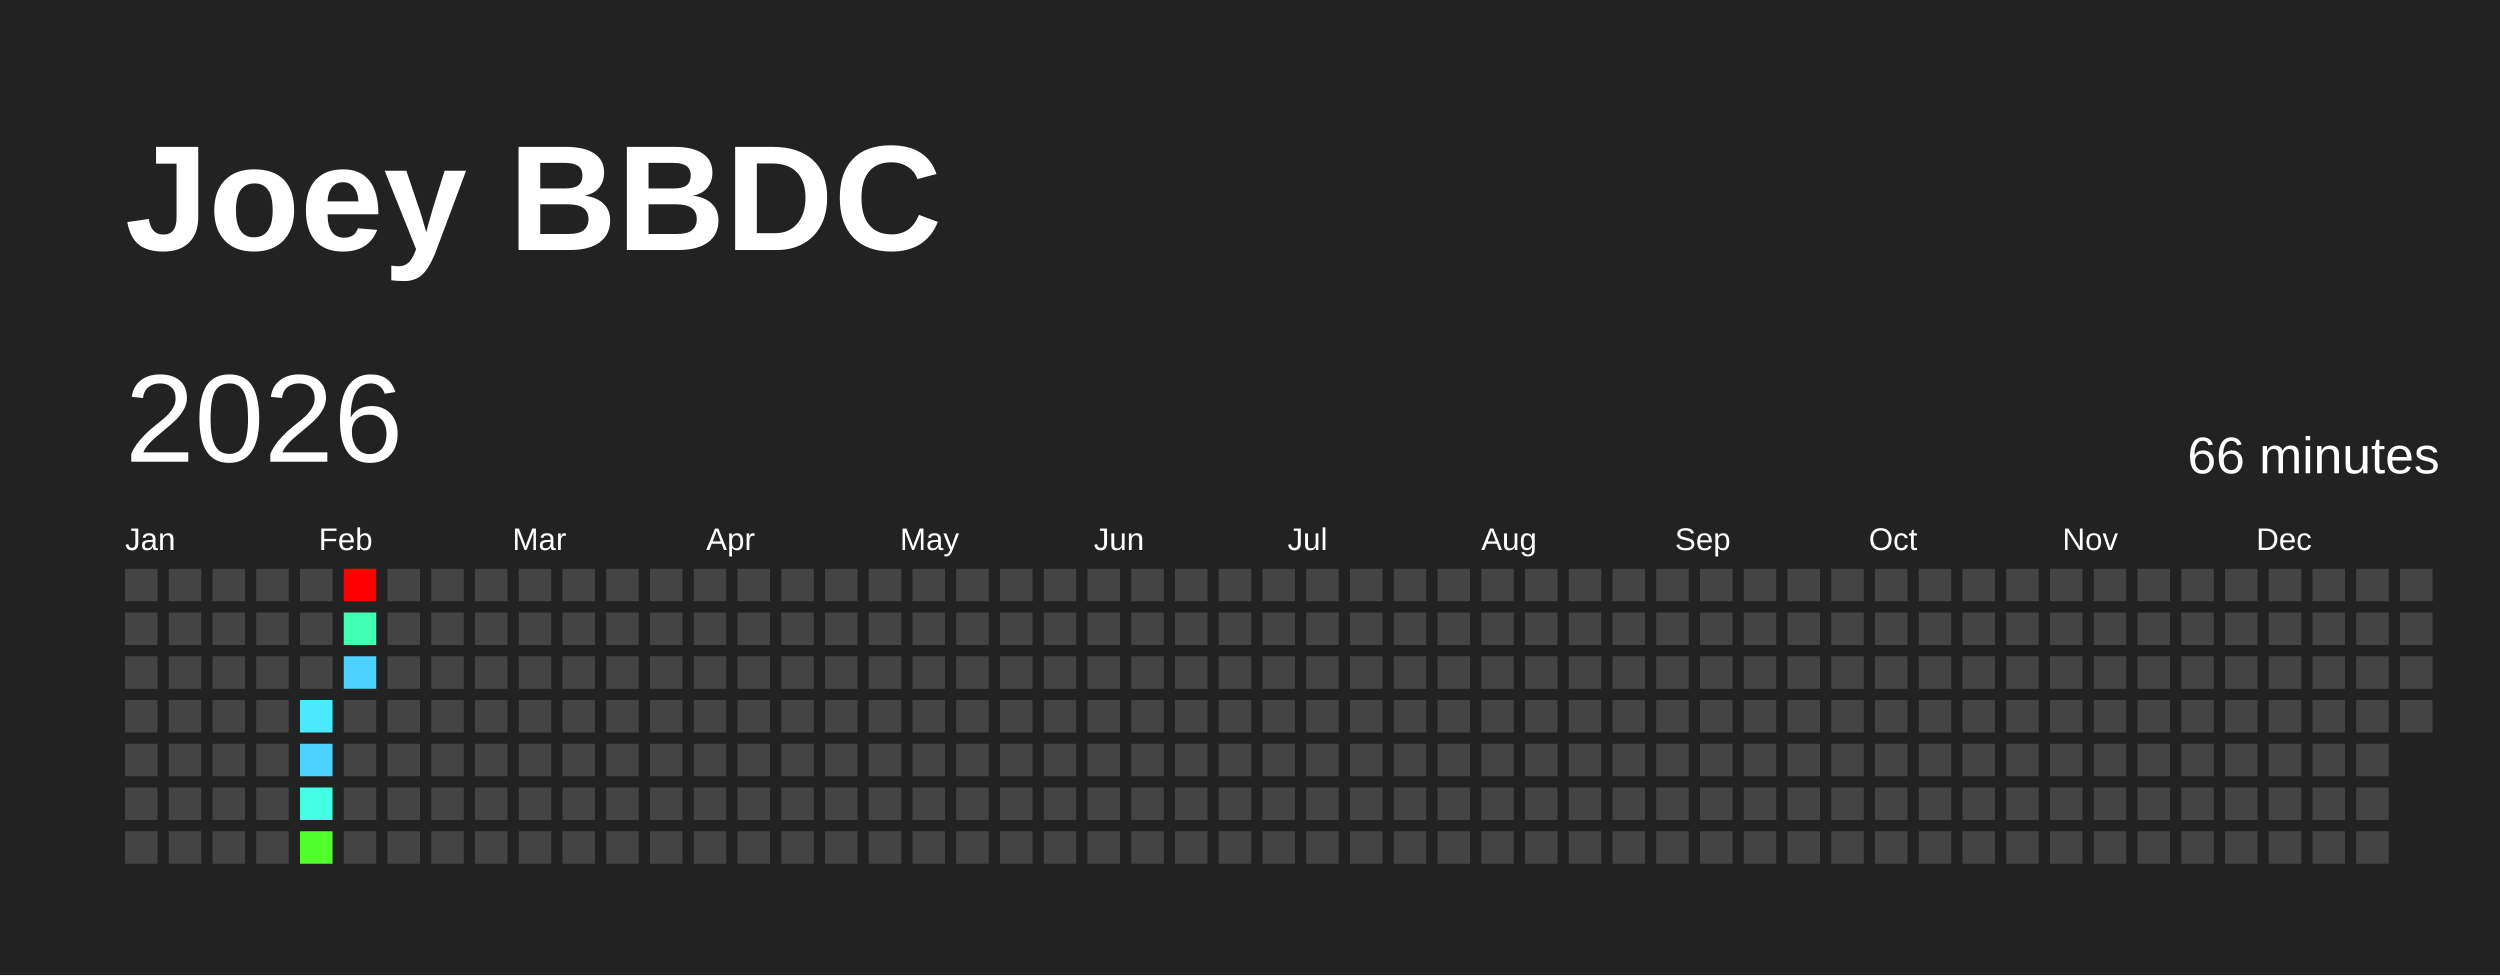
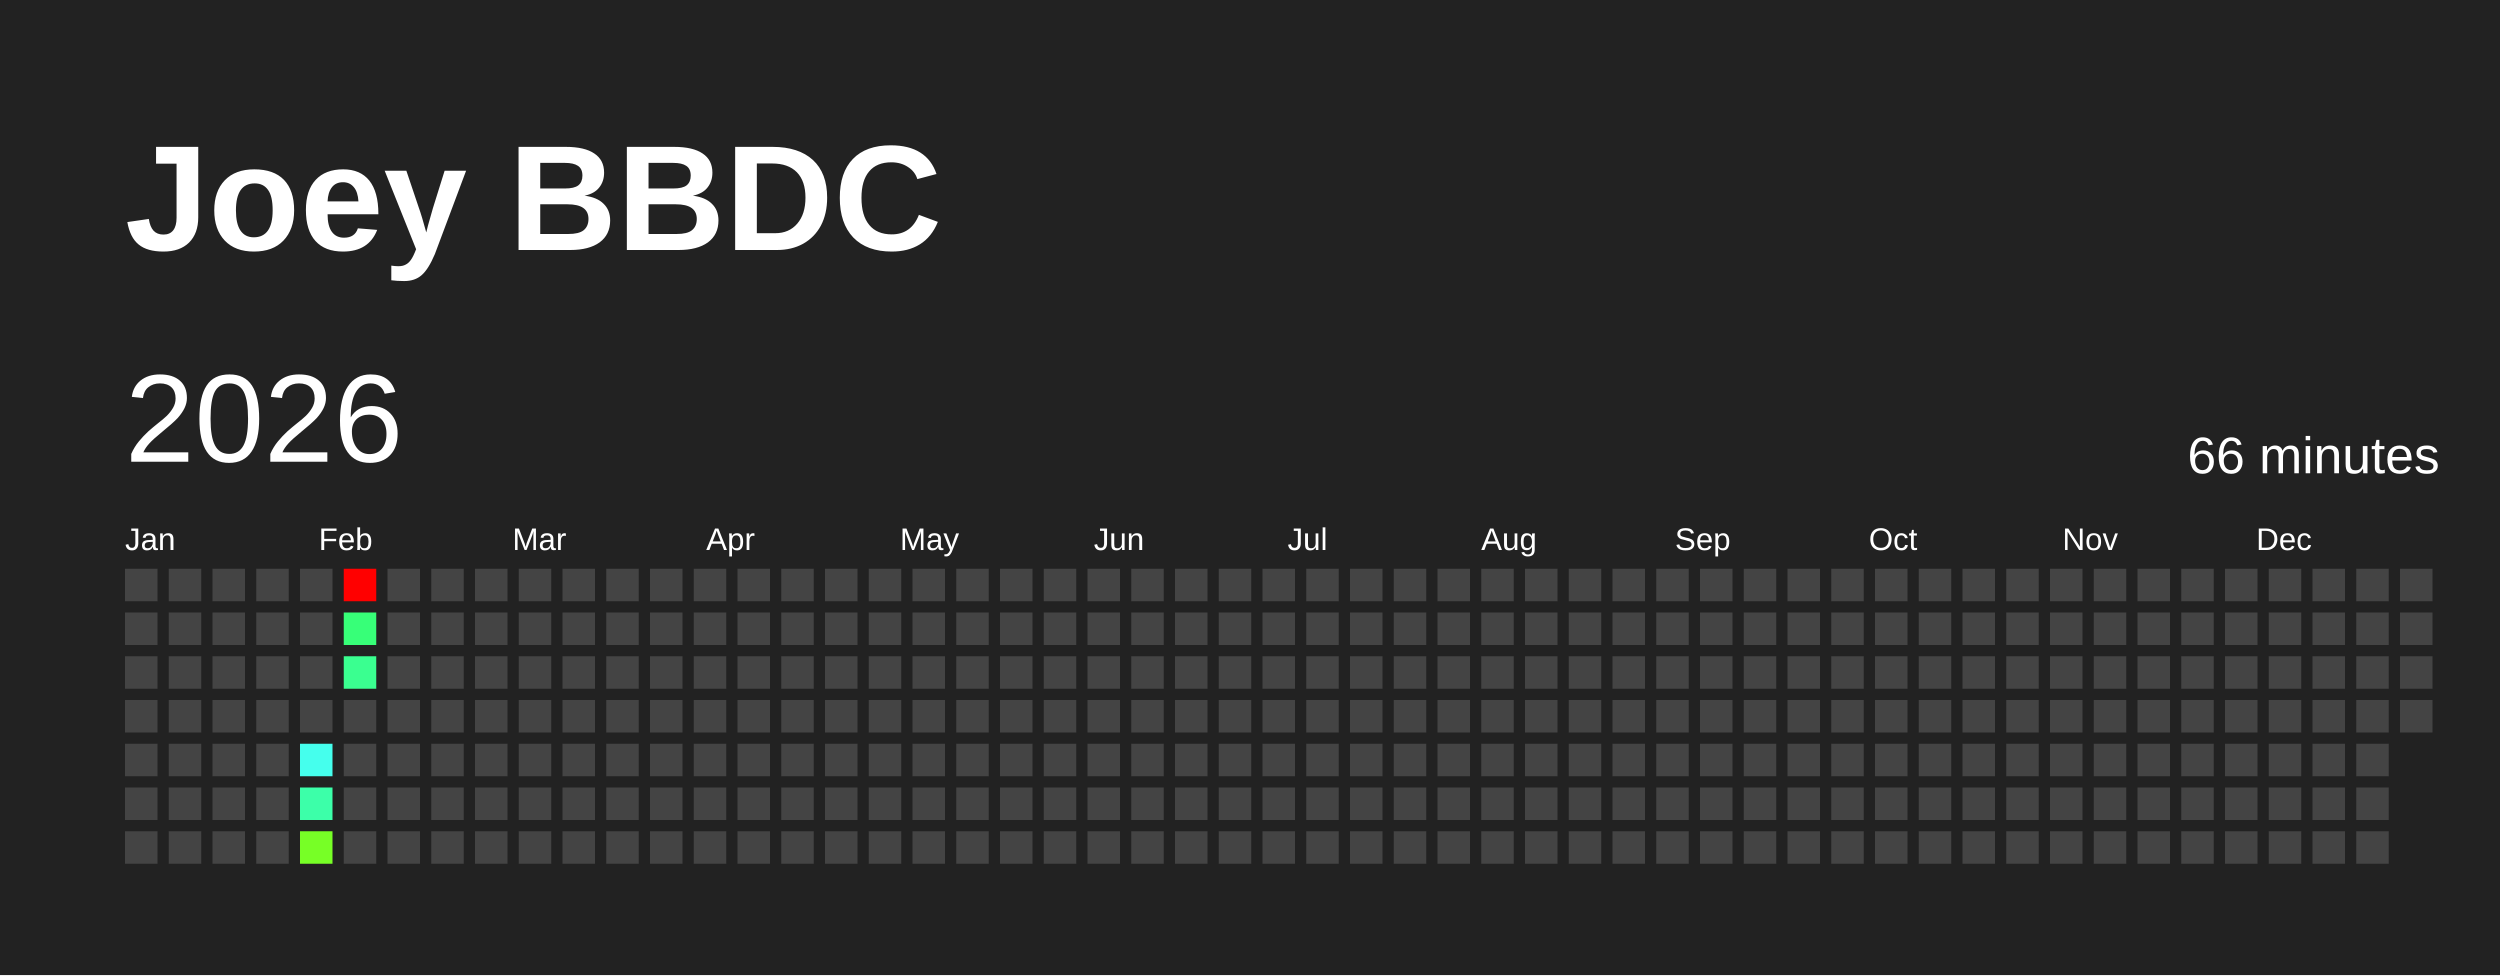
<svg xmlns="http://www.w3.org/2000/svg" baseProfile="full" height="78mm" version="1.1" viewBox="0,0,200,78" width="200mm">
  <defs />
  <rect fill="#222222" height="78" width="200" x="0" y="0" />
  <text fill="#FFFFFF" style="font-size:12px; font-family:Arial; font-weight:bold;" x="10" y="20">Joey BBDC</text>
  <text dominant-baseline="hanging" fill="#FFFFFF" style="font-size:10.0px; font-family:Arial;" x="10" y="30">2026</text>
  <text dominant-baseline="hanging" fill="#FFFFFF" style="font-size:4.125px; font-family:Arial;" x="175" y="35">66 minutes</text>
  <text fill="#FFFFFF" style="font-size:2.5px; font-family:Arial" x="10.0" y="44">Jan</text>
  <text fill="#FFFFFF" style="font-size:2.5px; font-family:Arial" x="25.5" y="44">Feb</text>
  <text fill="#FFFFFF" style="font-size:2.5px; font-family:Arial" x="41.0" y="44">Mar</text>
  <text fill="#FFFFFF" style="font-size:2.5px; font-family:Arial" x="56.5" y="44">Apr</text>
  <text fill="#FFFFFF" style="font-size:2.5px; font-family:Arial" x="72.0" y="44">May</text>
  <text fill="#FFFFFF" style="font-size:2.5px; font-family:Arial" x="87.5" y="44">Jun</text>
  <text fill="#FFFFFF" style="font-size:2.5px; font-family:Arial" x="103.0" y="44">Jul</text>
  <text fill="#FFFFFF" style="font-size:2.5px; font-family:Arial" x="118.5" y="44">Aug</text>
  <text fill="#FFFFFF" style="font-size:2.5px; font-family:Arial" x="134.0" y="44">Sep</text>
  <text fill="#FFFFFF" style="font-size:2.5px; font-family:Arial" x="149.5" y="44">Oct</text>
  <text fill="#FFFFFF" style="font-size:2.5px; font-family:Arial" x="165.0" y="44">Nov</text>
  <text fill="#FFFFFF" style="font-size:2.5px; font-family:Arial" x="180.5" y="44">Dec</text>
  <rect fill="#444444" height="2.6" width="2.6" x="10.0" y="45.5" />
  <rect fill="#444444" height="2.6" width="2.6" x="10.0" y="49.0" />
  <rect fill="#444444" height="2.6" width="2.6" x="10.0" y="52.5" />
  <rect fill="#444444" height="2.6" width="2.6" x="10.0" y="56.0" />
  <rect fill="#444444" height="2.6" width="2.6" x="10.0" y="59.5" />
  <rect fill="#444444" height="2.6" width="2.6" x="10.0" y="63.0" />
  <rect fill="#444444" height="2.6" width="2.6" x="10.0" y="66.5" />
  <rect fill="#444444" height="2.6" width="2.6" x="13.5" y="45.5" />
  <rect fill="#444444" height="2.6" width="2.6" x="13.5" y="49.0" />
  <rect fill="#444444" height="2.6" width="2.6" x="13.5" y="52.5" />
  <rect fill="#444444" height="2.6" width="2.6" x="13.5" y="56.0" />
  <rect fill="#444444" height="2.6" width="2.6" x="13.5" y="59.5" />
  <rect fill="#444444" height="2.6" width="2.6" x="13.5" y="63.0" />
  <rect fill="#444444" height="2.6" width="2.6" x="13.5" y="66.5" />
  <rect fill="#444444" height="2.6" width="2.6" x="17.0" y="45.5" />
  <rect fill="#444444" height="2.6" width="2.6" x="17.0" y="49.0" />
  <rect fill="#444444" height="2.6" width="2.6" x="17.0" y="52.5" />
  <rect fill="#444444" height="2.6" width="2.6" x="17.0" y="56.0" />
  <rect fill="#444444" height="2.6" width="2.6" x="17.0" y="59.5" />
  <rect fill="#444444" height="2.6" width="2.6" x="17.0" y="63.0" />
  <rect fill="#444444" height="2.6" width="2.6" x="17.0" y="66.5" />
  <rect fill="#444444" height="2.6" width="2.6" x="20.5" y="45.5" />
  <rect fill="#444444" height="2.6" width="2.6" x="20.5" y="49.0" />
  <rect fill="#444444" height="2.6" width="2.6" x="20.5" y="52.5" />
  <rect fill="#444444" height="2.6" width="2.6" x="20.5" y="56.0" />
  <rect fill="#444444" height="2.6" width="2.6" x="20.5" y="59.5" />
  <rect fill="#444444" height="2.6" width="2.6" x="20.5" y="63.0" />
  <rect fill="#444444" height="2.6" width="2.6" x="20.5" y="66.5" />
  <rect fill="#444444" height="2.6" width="2.6" x="24.0" y="45.5" />
  <rect fill="#444444" height="2.6" width="2.6" x="24.0" y="49.0" />
  <rect fill="#444444" height="2.6" width="2.6" x="24.0" y="52.5" />
-   <rect fill="#4ae9ff" height="2.6" width="2.6" x="24.0" y="56.0" />
-   <rect fill="#4dd2ff" height="2.6" width="2.6" x="24.0" y="59.5" />
-   <rect fill="#44ffe5" height="2.6" width="2.6" x="24.0" y="63.0" />
-   <rect fill="#51ff2b" height="2.6" width="2.6" x="24.0" y="66.5" />
+   <rect fill="#444444" height="2.6" width="2.6" x="24.0" y="56.0" />
+   <rect fill="#45ffed" height="2.6" width="2.6" x="24.0" y="59.5" />
+   <rect fill="#3cffa9" height="2.6" width="2.6" x="24.0" y="63.0" />
+   <rect fill="#77ff26" height="2.6" width="2.6" x="24.0" y="66.5" />
  <rect fill="red" height="2.6" width="2.6" x="27.5" y="45.5" />
-   <rect fill="#3effb2" height="2.6" width="2.6" x="27.5" y="49.0" />
-   <rect fill="#4dd2ff" height="2.6" width="2.6" x="27.5" y="52.5" />
+   <rect fill="#37ff78" height="2.6" width="2.6" x="27.5" y="49.0" />
+   <rect fill="#3aff90" height="2.6" width="2.6" x="27.5" y="52.5" />
  <rect fill="#444444" height="2.6" width="2.6" x="27.5" y="56.0" />
  <rect fill="#444444" height="2.6" width="2.6" x="27.5" y="59.5" />
  <rect fill="#444444" height="2.6" width="2.6" x="27.5" y="63.0" />
  <rect fill="#444444" height="2.6" width="2.6" x="27.5" y="66.5" />
  <rect fill="#444444" height="2.6" width="2.6" x="31.0" y="45.5" />
  <rect fill="#444444" height="2.6" width="2.6" x="31.0" y="49.0" />
  <rect fill="#444444" height="2.6" width="2.6" x="31.0" y="52.5" />
  <rect fill="#444444" height="2.6" width="2.6" x="31.0" y="56.0" />
  <rect fill="#444444" height="2.6" width="2.6" x="31.0" y="59.5" />
  <rect fill="#444444" height="2.6" width="2.6" x="31.0" y="63.0" />
  <rect fill="#444444" height="2.6" width="2.6" x="31.0" y="66.5" />
  <rect fill="#444444" height="2.6" width="2.6" x="34.5" y="45.5" />
  <rect fill="#444444" height="2.6" width="2.6" x="34.5" y="49.0" />
  <rect fill="#444444" height="2.6" width="2.6" x="34.5" y="52.5" />
  <rect fill="#444444" height="2.6" width="2.6" x="34.5" y="56.0" />
  <rect fill="#444444" height="2.6" width="2.6" x="34.5" y="59.5" />
  <rect fill="#444444" height="2.6" width="2.6" x="34.5" y="63.0" />
  <rect fill="#444444" height="2.6" width="2.6" x="34.5" y="66.5" />
  <rect fill="#444444" height="2.6" width="2.6" x="38.0" y="45.5" />
  <rect fill="#444444" height="2.6" width="2.6" x="38.0" y="49.0" />
  <rect fill="#444444" height="2.6" width="2.6" x="38.0" y="52.5" />
  <rect fill="#444444" height="2.6" width="2.6" x="38.0" y="56.0" />
  <rect fill="#444444" height="2.6" width="2.6" x="38.0" y="59.5" />
  <rect fill="#444444" height="2.6" width="2.6" x="38.0" y="63.0" />
  <rect fill="#444444" height="2.6" width="2.6" x="38.0" y="66.5" />
  <rect fill="#444444" height="2.6" width="2.6" x="41.5" y="45.5" />
  <rect fill="#444444" height="2.6" width="2.6" x="41.5" y="49.0" />
  <rect fill="#444444" height="2.6" width="2.6" x="41.5" y="52.5" />
  <rect fill="#444444" height="2.6" width="2.6" x="41.5" y="56.0" />
  <rect fill="#444444" height="2.6" width="2.6" x="41.5" y="59.5" />
  <rect fill="#444444" height="2.6" width="2.6" x="41.5" y="63.0" />
  <rect fill="#444444" height="2.6" width="2.6" x="41.5" y="66.5" />
  <rect fill="#444444" height="2.6" width="2.6" x="45.0" y="45.5" />
  <rect fill="#444444" height="2.6" width="2.6" x="45.0" y="49.0" />
  <rect fill="#444444" height="2.6" width="2.6" x="45.0" y="52.5" />
  <rect fill="#444444" height="2.6" width="2.6" x="45.0" y="56.0" />
  <rect fill="#444444" height="2.6" width="2.6" x="45.0" y="59.5" />
  <rect fill="#444444" height="2.6" width="2.6" x="45.0" y="63.0" />
  <rect fill="#444444" height="2.6" width="2.6" x="45.0" y="66.5" />
  <rect fill="#444444" height="2.6" width="2.6" x="48.5" y="45.5" />
  <rect fill="#444444" height="2.6" width="2.6" x="48.5" y="49.0" />
  <rect fill="#444444" height="2.6" width="2.6" x="48.5" y="52.5" />
  <rect fill="#444444" height="2.6" width="2.6" x="48.5" y="56.0" />
  <rect fill="#444444" height="2.6" width="2.6" x="48.5" y="59.5" />
  <rect fill="#444444" height="2.6" width="2.6" x="48.5" y="63.0" />
  <rect fill="#444444" height="2.6" width="2.6" x="48.5" y="66.5" />
  <rect fill="#444444" height="2.6" width="2.6" x="52.0" y="45.5" />
  <rect fill="#444444" height="2.6" width="2.6" x="52.0" y="49.0" />
  <rect fill="#444444" height="2.6" width="2.6" x="52.0" y="52.5" />
  <rect fill="#444444" height="2.6" width="2.6" x="52.0" y="56.0" />
  <rect fill="#444444" height="2.6" width="2.6" x="52.0" y="59.5" />
  <rect fill="#444444" height="2.6" width="2.6" x="52.0" y="63.0" />
  <rect fill="#444444" height="2.6" width="2.6" x="52.0" y="66.5" />
  <rect fill="#444444" height="2.6" width="2.6" x="55.5" y="45.5" />
  <rect fill="#444444" height="2.6" width="2.6" x="55.5" y="49.0" />
  <rect fill="#444444" height="2.6" width="2.6" x="55.5" y="52.5" />
  <rect fill="#444444" height="2.6" width="2.6" x="55.5" y="56.0" />
  <rect fill="#444444" height="2.6" width="2.6" x="55.5" y="59.5" />
  <rect fill="#444444" height="2.6" width="2.6" x="55.5" y="63.0" />
  <rect fill="#444444" height="2.6" width="2.6" x="55.5" y="66.5" />
  <rect fill="#444444" height="2.6" width="2.6" x="59.0" y="45.5" />
  <rect fill="#444444" height="2.6" width="2.6" x="59.0" y="49.0" />
  <rect fill="#444444" height="2.6" width="2.6" x="59.0" y="52.5" />
  <rect fill="#444444" height="2.6" width="2.6" x="59.0" y="56.0" />
  <rect fill="#444444" height="2.6" width="2.6" x="59.0" y="59.5" />
  <rect fill="#444444" height="2.6" width="2.6" x="59.0" y="63.0" />
  <rect fill="#444444" height="2.6" width="2.6" x="59.0" y="66.5" />
  <rect fill="#444444" height="2.6" width="2.6" x="62.5" y="45.5" />
  <rect fill="#444444" height="2.6" width="2.6" x="62.5" y="49.0" />
  <rect fill="#444444" height="2.6" width="2.6" x="62.5" y="52.5" />
  <rect fill="#444444" height="2.6" width="2.6" x="62.5" y="56.0" />
  <rect fill="#444444" height="2.6" width="2.6" x="62.5" y="59.5" />
  <rect fill="#444444" height="2.6" width="2.6" x="62.5" y="63.0" />
  <rect fill="#444444" height="2.6" width="2.6" x="62.5" y="66.5" />
  <rect fill="#444444" height="2.6" width="2.6" x="66.0" y="45.5" />
  <rect fill="#444444" height="2.6" width="2.6" x="66.0" y="49.0" />
  <rect fill="#444444" height="2.6" width="2.6" x="66.0" y="52.5" />
  <rect fill="#444444" height="2.6" width="2.6" x="66.0" y="56.0" />
  <rect fill="#444444" height="2.6" width="2.6" x="66.0" y="59.5" />
  <rect fill="#444444" height="2.6" width="2.6" x="66.0" y="63.0" />
  <rect fill="#444444" height="2.6" width="2.6" x="66.0" y="66.5" />
  <rect fill="#444444" height="2.6" width="2.6" x="69.5" y="45.5" />
  <rect fill="#444444" height="2.6" width="2.6" x="69.5" y="49.0" />
  <rect fill="#444444" height="2.6" width="2.6" x="69.5" y="52.5" />
  <rect fill="#444444" height="2.6" width="2.6" x="69.5" y="56.0" />
  <rect fill="#444444" height="2.6" width="2.6" x="69.5" y="59.5" />
  <rect fill="#444444" height="2.6" width="2.6" x="69.5" y="63.0" />
  <rect fill="#444444" height="2.6" width="2.6" x="69.5" y="66.5" />
  <rect fill="#444444" height="2.6" width="2.6" x="73.0" y="45.5" />
  <rect fill="#444444" height="2.6" width="2.6" x="73.0" y="49.0" />
  <rect fill="#444444" height="2.6" width="2.6" x="73.0" y="52.5" />
  <rect fill="#444444" height="2.6" width="2.6" x="73.0" y="56.0" />
  <rect fill="#444444" height="2.6" width="2.6" x="73.0" y="59.5" />
  <rect fill="#444444" height="2.6" width="2.6" x="73.0" y="63.0" />
  <rect fill="#444444" height="2.6" width="2.6" x="73.0" y="66.5" />
  <rect fill="#444444" height="2.6" width="2.6" x="76.5" y="45.5" />
  <rect fill="#444444" height="2.6" width="2.6" x="76.5" y="49.0" />
  <rect fill="#444444" height="2.6" width="2.6" x="76.5" y="52.5" />
  <rect fill="#444444" height="2.6" width="2.6" x="76.5" y="56.0" />
  <rect fill="#444444" height="2.6" width="2.6" x="76.5" y="59.5" />
  <rect fill="#444444" height="2.6" width="2.6" x="76.5" y="63.0" />
  <rect fill="#444444" height="2.6" width="2.6" x="76.5" y="66.5" />
  <rect fill="#444444" height="2.6" width="2.6" x="80.0" y="45.5" />
  <rect fill="#444444" height="2.6" width="2.6" x="80.0" y="49.0" />
  <rect fill="#444444" height="2.6" width="2.6" x="80.0" y="52.5" />
  <rect fill="#444444" height="2.6" width="2.6" x="80.0" y="56.0" />
  <rect fill="#444444" height="2.6" width="2.6" x="80.0" y="59.5" />
  <rect fill="#444444" height="2.6" width="2.6" x="80.0" y="63.0" />
  <rect fill="#444444" height="2.6" width="2.6" x="80.0" y="66.5" />
  <rect fill="#444444" height="2.6" width="2.6" x="83.5" y="45.5" />
  <rect fill="#444444" height="2.6" width="2.6" x="83.5" y="49.0" />
  <rect fill="#444444" height="2.6" width="2.6" x="83.5" y="52.5" />
  <rect fill="#444444" height="2.6" width="2.6" x="83.5" y="56.0" />
  <rect fill="#444444" height="2.6" width="2.6" x="83.5" y="59.5" />
  <rect fill="#444444" height="2.6" width="2.6" x="83.5" y="63.0" />
  <rect fill="#444444" height="2.6" width="2.6" x="83.5" y="66.5" />
  <rect fill="#444444" height="2.6" width="2.6" x="87.0" y="45.5" />
  <rect fill="#444444" height="2.6" width="2.6" x="87.0" y="49.0" />
  <rect fill="#444444" height="2.6" width="2.6" x="87.0" y="52.5" />
  <rect fill="#444444" height="2.6" width="2.6" x="87.0" y="56.0" />
  <rect fill="#444444" height="2.6" width="2.6" x="87.0" y="59.5" />
  <rect fill="#444444" height="2.6" width="2.6" x="87.0" y="63.0" />
  <rect fill="#444444" height="2.6" width="2.6" x="87.0" y="66.5" />
  <rect fill="#444444" height="2.6" width="2.6" x="90.5" y="45.5" />
  <rect fill="#444444" height="2.6" width="2.6" x="90.5" y="49.0" />
  <rect fill="#444444" height="2.6" width="2.6" x="90.5" y="52.5" />
  <rect fill="#444444" height="2.6" width="2.6" x="90.5" y="56.0" />
  <rect fill="#444444" height="2.6" width="2.6" x="90.5" y="59.5" />
  <rect fill="#444444" height="2.6" width="2.6" x="90.5" y="63.0" />
  <rect fill="#444444" height="2.6" width="2.6" x="90.5" y="66.5" />
  <rect fill="#444444" height="2.6" width="2.6" x="94.0" y="45.5" />
  <rect fill="#444444" height="2.6" width="2.6" x="94.0" y="49.0" />
  <rect fill="#444444" height="2.6" width="2.6" x="94.0" y="52.5" />
  <rect fill="#444444" height="2.6" width="2.6" x="94.0" y="56.0" />
  <rect fill="#444444" height="2.6" width="2.6" x="94.0" y="59.5" />
  <rect fill="#444444" height="2.6" width="2.6" x="94.0" y="63.0" />
  <rect fill="#444444" height="2.6" width="2.6" x="94.0" y="66.5" />
  <rect fill="#444444" height="2.6" width="2.6" x="97.5" y="45.5" />
  <rect fill="#444444" height="2.6" width="2.6" x="97.5" y="49.0" />
  <rect fill="#444444" height="2.6" width="2.6" x="97.5" y="52.5" />
  <rect fill="#444444" height="2.6" width="2.6" x="97.5" y="56.0" />
  <rect fill="#444444" height="2.6" width="2.6" x="97.5" y="59.5" />
  <rect fill="#444444" height="2.6" width="2.6" x="97.5" y="63.0" />
  <rect fill="#444444" height="2.6" width="2.6" x="97.5" y="66.5" />
  <rect fill="#444444" height="2.6" width="2.6" x="101.0" y="45.5" />
  <rect fill="#444444" height="2.6" width="2.6" x="101.0" y="49.0" />
  <rect fill="#444444" height="2.6" width="2.6" x="101.0" y="52.5" />
  <rect fill="#444444" height="2.6" width="2.6" x="101.0" y="56.0" />
  <rect fill="#444444" height="2.6" width="2.6" x="101.0" y="59.5" />
  <rect fill="#444444" height="2.6" width="2.6" x="101.0" y="63.0" />
  <rect fill="#444444" height="2.6" width="2.6" x="101.0" y="66.5" />
  <rect fill="#444444" height="2.6" width="2.6" x="104.5" y="45.5" />
  <rect fill="#444444" height="2.6" width="2.6" x="104.5" y="49.0" />
  <rect fill="#444444" height="2.6" width="2.6" x="104.5" y="52.5" />
  <rect fill="#444444" height="2.6" width="2.6" x="104.5" y="56.0" />
  <rect fill="#444444" height="2.6" width="2.6" x="104.5" y="59.5" />
  <rect fill="#444444" height="2.6" width="2.6" x="104.5" y="63.0" />
  <rect fill="#444444" height="2.6" width="2.6" x="104.5" y="66.5" />
  <rect fill="#444444" height="2.6" width="2.6" x="108.0" y="45.5" />
  <rect fill="#444444" height="2.6" width="2.6" x="108.0" y="49.0" />
  <rect fill="#444444" height="2.6" width="2.6" x="108.0" y="52.5" />
  <rect fill="#444444" height="2.6" width="2.6" x="108.0" y="56.0" />
  <rect fill="#444444" height="2.6" width="2.6" x="108.0" y="59.5" />
  <rect fill="#444444" height="2.6" width="2.6" x="108.0" y="63.0" />
  <rect fill="#444444" height="2.6" width="2.6" x="108.0" y="66.5" />
  <rect fill="#444444" height="2.6" width="2.6" x="111.5" y="45.5" />
  <rect fill="#444444" height="2.6" width="2.6" x="111.5" y="49.0" />
  <rect fill="#444444" height="2.6" width="2.6" x="111.5" y="52.5" />
  <rect fill="#444444" height="2.6" width="2.6" x="111.5" y="56.0" />
  <rect fill="#444444" height="2.6" width="2.6" x="111.5" y="59.5" />
  <rect fill="#444444" height="2.6" width="2.6" x="111.5" y="63.0" />
  <rect fill="#444444" height="2.6" width="2.6" x="111.5" y="66.5" />
  <rect fill="#444444" height="2.6" width="2.6" x="115.0" y="45.5" />
  <rect fill="#444444" height="2.6" width="2.6" x="115.0" y="49.0" />
  <rect fill="#444444" height="2.6" width="2.6" x="115.0" y="52.5" />
  <rect fill="#444444" height="2.6" width="2.6" x="115.0" y="56.0" />
  <rect fill="#444444" height="2.6" width="2.6" x="115.0" y="59.5" />
  <rect fill="#444444" height="2.6" width="2.6" x="115.0" y="63.0" />
  <rect fill="#444444" height="2.6" width="2.6" x="115.0" y="66.5" />
  <rect fill="#444444" height="2.6" width="2.6" x="118.5" y="45.5" />
  <rect fill="#444444" height="2.6" width="2.6" x="118.5" y="49.0" />
  <rect fill="#444444" height="2.6" width="2.6" x="118.5" y="52.5" />
  <rect fill="#444444" height="2.6" width="2.6" x="118.5" y="56.0" />
  <rect fill="#444444" height="2.6" width="2.6" x="118.5" y="59.5" />
  <rect fill="#444444" height="2.6" width="2.6" x="118.5" y="63.0" />
  <rect fill="#444444" height="2.6" width="2.6" x="118.5" y="66.5" />
  <rect fill="#444444" height="2.6" width="2.6" x="122.0" y="45.5" />
  <rect fill="#444444" height="2.6" width="2.6" x="122.0" y="49.0" />
  <rect fill="#444444" height="2.6" width="2.6" x="122.0" y="52.5" />
  <rect fill="#444444" height="2.6" width="2.6" x="122.0" y="56.0" />
  <rect fill="#444444" height="2.6" width="2.6" x="122.0" y="59.5" />
  <rect fill="#444444" height="2.6" width="2.6" x="122.0" y="63.0" />
  <rect fill="#444444" height="2.6" width="2.6" x="122.0" y="66.5" />
  <rect fill="#444444" height="2.6" width="2.6" x="125.5" y="45.5" />
  <rect fill="#444444" height="2.6" width="2.6" x="125.5" y="49.0" />
  <rect fill="#444444" height="2.6" width="2.6" x="125.5" y="52.5" />
  <rect fill="#444444" height="2.6" width="2.6" x="125.5" y="56.0" />
  <rect fill="#444444" height="2.6" width="2.6" x="125.5" y="59.5" />
  <rect fill="#444444" height="2.6" width="2.6" x="125.5" y="63.0" />
  <rect fill="#444444" height="2.6" width="2.6" x="125.5" y="66.5" />
  <rect fill="#444444" height="2.6" width="2.6" x="129.0" y="45.5" />
  <rect fill="#444444" height="2.6" width="2.6" x="129.0" y="49.0" />
  <rect fill="#444444" height="2.6" width="2.6" x="129.0" y="52.5" />
  <rect fill="#444444" height="2.6" width="2.6" x="129.0" y="56.0" />
  <rect fill="#444444" height="2.6" width="2.6" x="129.0" y="59.5" />
  <rect fill="#444444" height="2.6" width="2.6" x="129.0" y="63.0" />
  <rect fill="#444444" height="2.6" width="2.6" x="129.0" y="66.5" />
  <rect fill="#444444" height="2.6" width="2.6" x="132.5" y="45.5" />
  <rect fill="#444444" height="2.6" width="2.6" x="132.5" y="49.0" />
  <rect fill="#444444" height="2.6" width="2.6" x="132.5" y="52.5" />
  <rect fill="#444444" height="2.6" width="2.6" x="132.5" y="56.0" />
  <rect fill="#444444" height="2.6" width="2.6" x="132.5" y="59.5" />
  <rect fill="#444444" height="2.6" width="2.6" x="132.5" y="63.0" />
  <rect fill="#444444" height="2.6" width="2.6" x="132.5" y="66.5" />
  <rect fill="#444444" height="2.6" width="2.6" x="136.0" y="45.5" />
  <rect fill="#444444" height="2.6" width="2.6" x="136.0" y="49.0" />
  <rect fill="#444444" height="2.6" width="2.6" x="136.0" y="52.5" />
  <rect fill="#444444" height="2.6" width="2.6" x="136.0" y="56.0" />
  <rect fill="#444444" height="2.6" width="2.6" x="136.0" y="59.5" />
  <rect fill="#444444" height="2.6" width="2.6" x="136.0" y="63.0" />
  <rect fill="#444444" height="2.6" width="2.6" x="136.0" y="66.5" />
  <rect fill="#444444" height="2.6" width="2.6" x="139.5" y="45.5" />
  <rect fill="#444444" height="2.6" width="2.6" x="139.5" y="49.0" />
  <rect fill="#444444" height="2.6" width="2.6" x="139.5" y="52.5" />
  <rect fill="#444444" height="2.6" width="2.6" x="139.5" y="56.0" />
  <rect fill="#444444" height="2.6" width="2.6" x="139.5" y="59.5" />
  <rect fill="#444444" height="2.6" width="2.6" x="139.5" y="63.0" />
  <rect fill="#444444" height="2.6" width="2.6" x="139.5" y="66.5" />
  <rect fill="#444444" height="2.6" width="2.6" x="143.0" y="45.5" />
  <rect fill="#444444" height="2.6" width="2.6" x="143.0" y="49.0" />
  <rect fill="#444444" height="2.6" width="2.6" x="143.0" y="52.5" />
  <rect fill="#444444" height="2.6" width="2.6" x="143.0" y="56.0" />
  <rect fill="#444444" height="2.6" width="2.6" x="143.0" y="59.5" />
  <rect fill="#444444" height="2.6" width="2.6" x="143.0" y="63.0" />
  <rect fill="#444444" height="2.6" width="2.6" x="143.0" y="66.5" />
  <rect fill="#444444" height="2.6" width="2.6" x="146.5" y="45.5" />
  <rect fill="#444444" height="2.6" width="2.6" x="146.5" y="49.0" />
  <rect fill="#444444" height="2.6" width="2.6" x="146.5" y="52.5" />
  <rect fill="#444444" height="2.6" width="2.6" x="146.5" y="56.0" />
  <rect fill="#444444" height="2.6" width="2.6" x="146.5" y="59.5" />
  <rect fill="#444444" height="2.6" width="2.6" x="146.5" y="63.0" />
  <rect fill="#444444" height="2.6" width="2.6" x="146.5" y="66.5" />
  <rect fill="#444444" height="2.6" width="2.6" x="150.0" y="45.5" />
  <rect fill="#444444" height="2.6" width="2.6" x="150.0" y="49.0" />
  <rect fill="#444444" height="2.6" width="2.6" x="150.0" y="52.5" />
  <rect fill="#444444" height="2.6" width="2.6" x="150.0" y="56.0" />
  <rect fill="#444444" height="2.6" width="2.6" x="150.0" y="59.5" />
  <rect fill="#444444" height="2.6" width="2.6" x="150.0" y="63.0" />
  <rect fill="#444444" height="2.6" width="2.6" x="150.0" y="66.5" />
  <rect fill="#444444" height="2.6" width="2.6" x="153.5" y="45.5" />
  <rect fill="#444444" height="2.6" width="2.6" x="153.5" y="49.0" />
  <rect fill="#444444" height="2.6" width="2.6" x="153.5" y="52.5" />
  <rect fill="#444444" height="2.6" width="2.6" x="153.5" y="56.0" />
  <rect fill="#444444" height="2.6" width="2.6" x="153.5" y="59.5" />
  <rect fill="#444444" height="2.6" width="2.6" x="153.5" y="63.0" />
  <rect fill="#444444" height="2.6" width="2.6" x="153.5" y="66.5" />
  <rect fill="#444444" height="2.6" width="2.6" x="157.0" y="45.5" />
  <rect fill="#444444" height="2.6" width="2.6" x="157.0" y="49.0" />
  <rect fill="#444444" height="2.6" width="2.6" x="157.0" y="52.5" />
  <rect fill="#444444" height="2.6" width="2.6" x="157.0" y="56.0" />
  <rect fill="#444444" height="2.6" width="2.6" x="157.0" y="59.5" />
  <rect fill="#444444" height="2.6" width="2.6" x="157.0" y="63.0" />
  <rect fill="#444444" height="2.6" width="2.6" x="157.0" y="66.5" />
  <rect fill="#444444" height="2.6" width="2.6" x="160.5" y="45.5" />
  <rect fill="#444444" height="2.6" width="2.6" x="160.5" y="49.0" />
  <rect fill="#444444" height="2.6" width="2.6" x="160.5" y="52.5" />
  <rect fill="#444444" height="2.6" width="2.6" x="160.5" y="56.0" />
  <rect fill="#444444" height="2.6" width="2.6" x="160.5" y="59.5" />
  <rect fill="#444444" height="2.6" width="2.6" x="160.5" y="63.0" />
  <rect fill="#444444" height="2.6" width="2.6" x="160.5" y="66.5" />
  <rect fill="#444444" height="2.6" width="2.6" x="164.0" y="45.5" />
  <rect fill="#444444" height="2.6" width="2.6" x="164.0" y="49.0" />
  <rect fill="#444444" height="2.6" width="2.6" x="164.0" y="52.5" />
  <rect fill="#444444" height="2.6" width="2.6" x="164.0" y="56.0" />
  <rect fill="#444444" height="2.6" width="2.6" x="164.0" y="59.5" />
  <rect fill="#444444" height="2.6" width="2.6" x="164.0" y="63.0" />
  <rect fill="#444444" height="2.6" width="2.6" x="164.0" y="66.5" />
  <rect fill="#444444" height="2.6" width="2.6" x="167.5" y="45.5" />
  <rect fill="#444444" height="2.6" width="2.6" x="167.5" y="49.0" />
  <rect fill="#444444" height="2.6" width="2.6" x="167.5" y="52.5" />
  <rect fill="#444444" height="2.6" width="2.6" x="167.5" y="56.0" />
  <rect fill="#444444" height="2.6" width="2.6" x="167.5" y="59.5" />
  <rect fill="#444444" height="2.6" width="2.6" x="167.5" y="63.0" />
  <rect fill="#444444" height="2.6" width="2.6" x="167.5" y="66.5" />
  <rect fill="#444444" height="2.6" width="2.6" x="171.0" y="45.5" />
  <rect fill="#444444" height="2.6" width="2.6" x="171.0" y="49.0" />
  <rect fill="#444444" height="2.6" width="2.6" x="171.0" y="52.5" />
  <rect fill="#444444" height="2.6" width="2.6" x="171.0" y="56.0" />
  <rect fill="#444444" height="2.6" width="2.6" x="171.0" y="59.5" />
  <rect fill="#444444" height="2.6" width="2.6" x="171.0" y="63.0" />
  <rect fill="#444444" height="2.6" width="2.6" x="171.0" y="66.5" />
  <rect fill="#444444" height="2.6" width="2.6" x="174.5" y="45.5" />
  <rect fill="#444444" height="2.6" width="2.6" x="174.5" y="49.0" />
  <rect fill="#444444" height="2.6" width="2.6" x="174.5" y="52.5" />
  <rect fill="#444444" height="2.6" width="2.6" x="174.5" y="56.0" />
  <rect fill="#444444" height="2.6" width="2.6" x="174.5" y="59.5" />
  <rect fill="#444444" height="2.6" width="2.6" x="174.5" y="63.0" />
  <rect fill="#444444" height="2.6" width="2.6" x="174.5" y="66.5" />
  <rect fill="#444444" height="2.6" width="2.6" x="178.0" y="45.5" />
  <rect fill="#444444" height="2.6" width="2.6" x="178.0" y="49.0" />
  <rect fill="#444444" height="2.6" width="2.6" x="178.0" y="52.5" />
  <rect fill="#444444" height="2.6" width="2.6" x="178.0" y="56.0" />
  <rect fill="#444444" height="2.6" width="2.6" x="178.0" y="59.5" />
  <rect fill="#444444" height="2.6" width="2.6" x="178.0" y="63.0" />
  <rect fill="#444444" height="2.6" width="2.6" x="178.0" y="66.5" />
  <rect fill="#444444" height="2.6" width="2.6" x="181.5" y="45.5" />
  <rect fill="#444444" height="2.6" width="2.6" x="181.5" y="49.0" />
  <rect fill="#444444" height="2.6" width="2.6" x="181.5" y="52.5" />
  <rect fill="#444444" height="2.6" width="2.6" x="181.5" y="56.0" />
  <rect fill="#444444" height="2.6" width="2.6" x="181.5" y="59.5" />
  <rect fill="#444444" height="2.6" width="2.6" x="181.5" y="63.0" />
  <rect fill="#444444" height="2.6" width="2.6" x="181.5" y="66.5" />
  <rect fill="#444444" height="2.6" width="2.6" x="185.0" y="45.5" />
  <rect fill="#444444" height="2.6" width="2.6" x="185.0" y="49.0" />
  <rect fill="#444444" height="2.6" width="2.6" x="185.0" y="52.5" />
  <rect fill="#444444" height="2.6" width="2.6" x="185.0" y="56.0" />
  <rect fill="#444444" height="2.6" width="2.6" x="185.0" y="59.5" />
  <rect fill="#444444" height="2.6" width="2.6" x="185.0" y="63.0" />
  <rect fill="#444444" height="2.6" width="2.6" x="185.0" y="66.5" />
  <rect fill="#444444" height="2.6" width="2.6" x="188.5" y="45.5" />
  <rect fill="#444444" height="2.6" width="2.6" x="188.5" y="49.0" />
  <rect fill="#444444" height="2.6" width="2.6" x="188.5" y="52.5" />
  <rect fill="#444444" height="2.6" width="2.6" x="188.5" y="56.0" />
  <rect fill="#444444" height="2.6" width="2.6" x="188.5" y="59.5" />
  <rect fill="#444444" height="2.6" width="2.6" x="188.5" y="63.0" />
  <rect fill="#444444" height="2.6" width="2.6" x="188.5" y="66.5" />
  <rect fill="#444444" height="2.6" width="2.6" x="192.0" y="45.5" />
  <rect fill="#444444" height="2.6" width="2.6" x="192.0" y="49.0" />
  <rect fill="#444444" height="2.6" width="2.6" x="192.0" y="52.5" />
  <rect fill="#444444" height="2.6" width="2.6" x="192.0" y="56.0" />
</svg>
